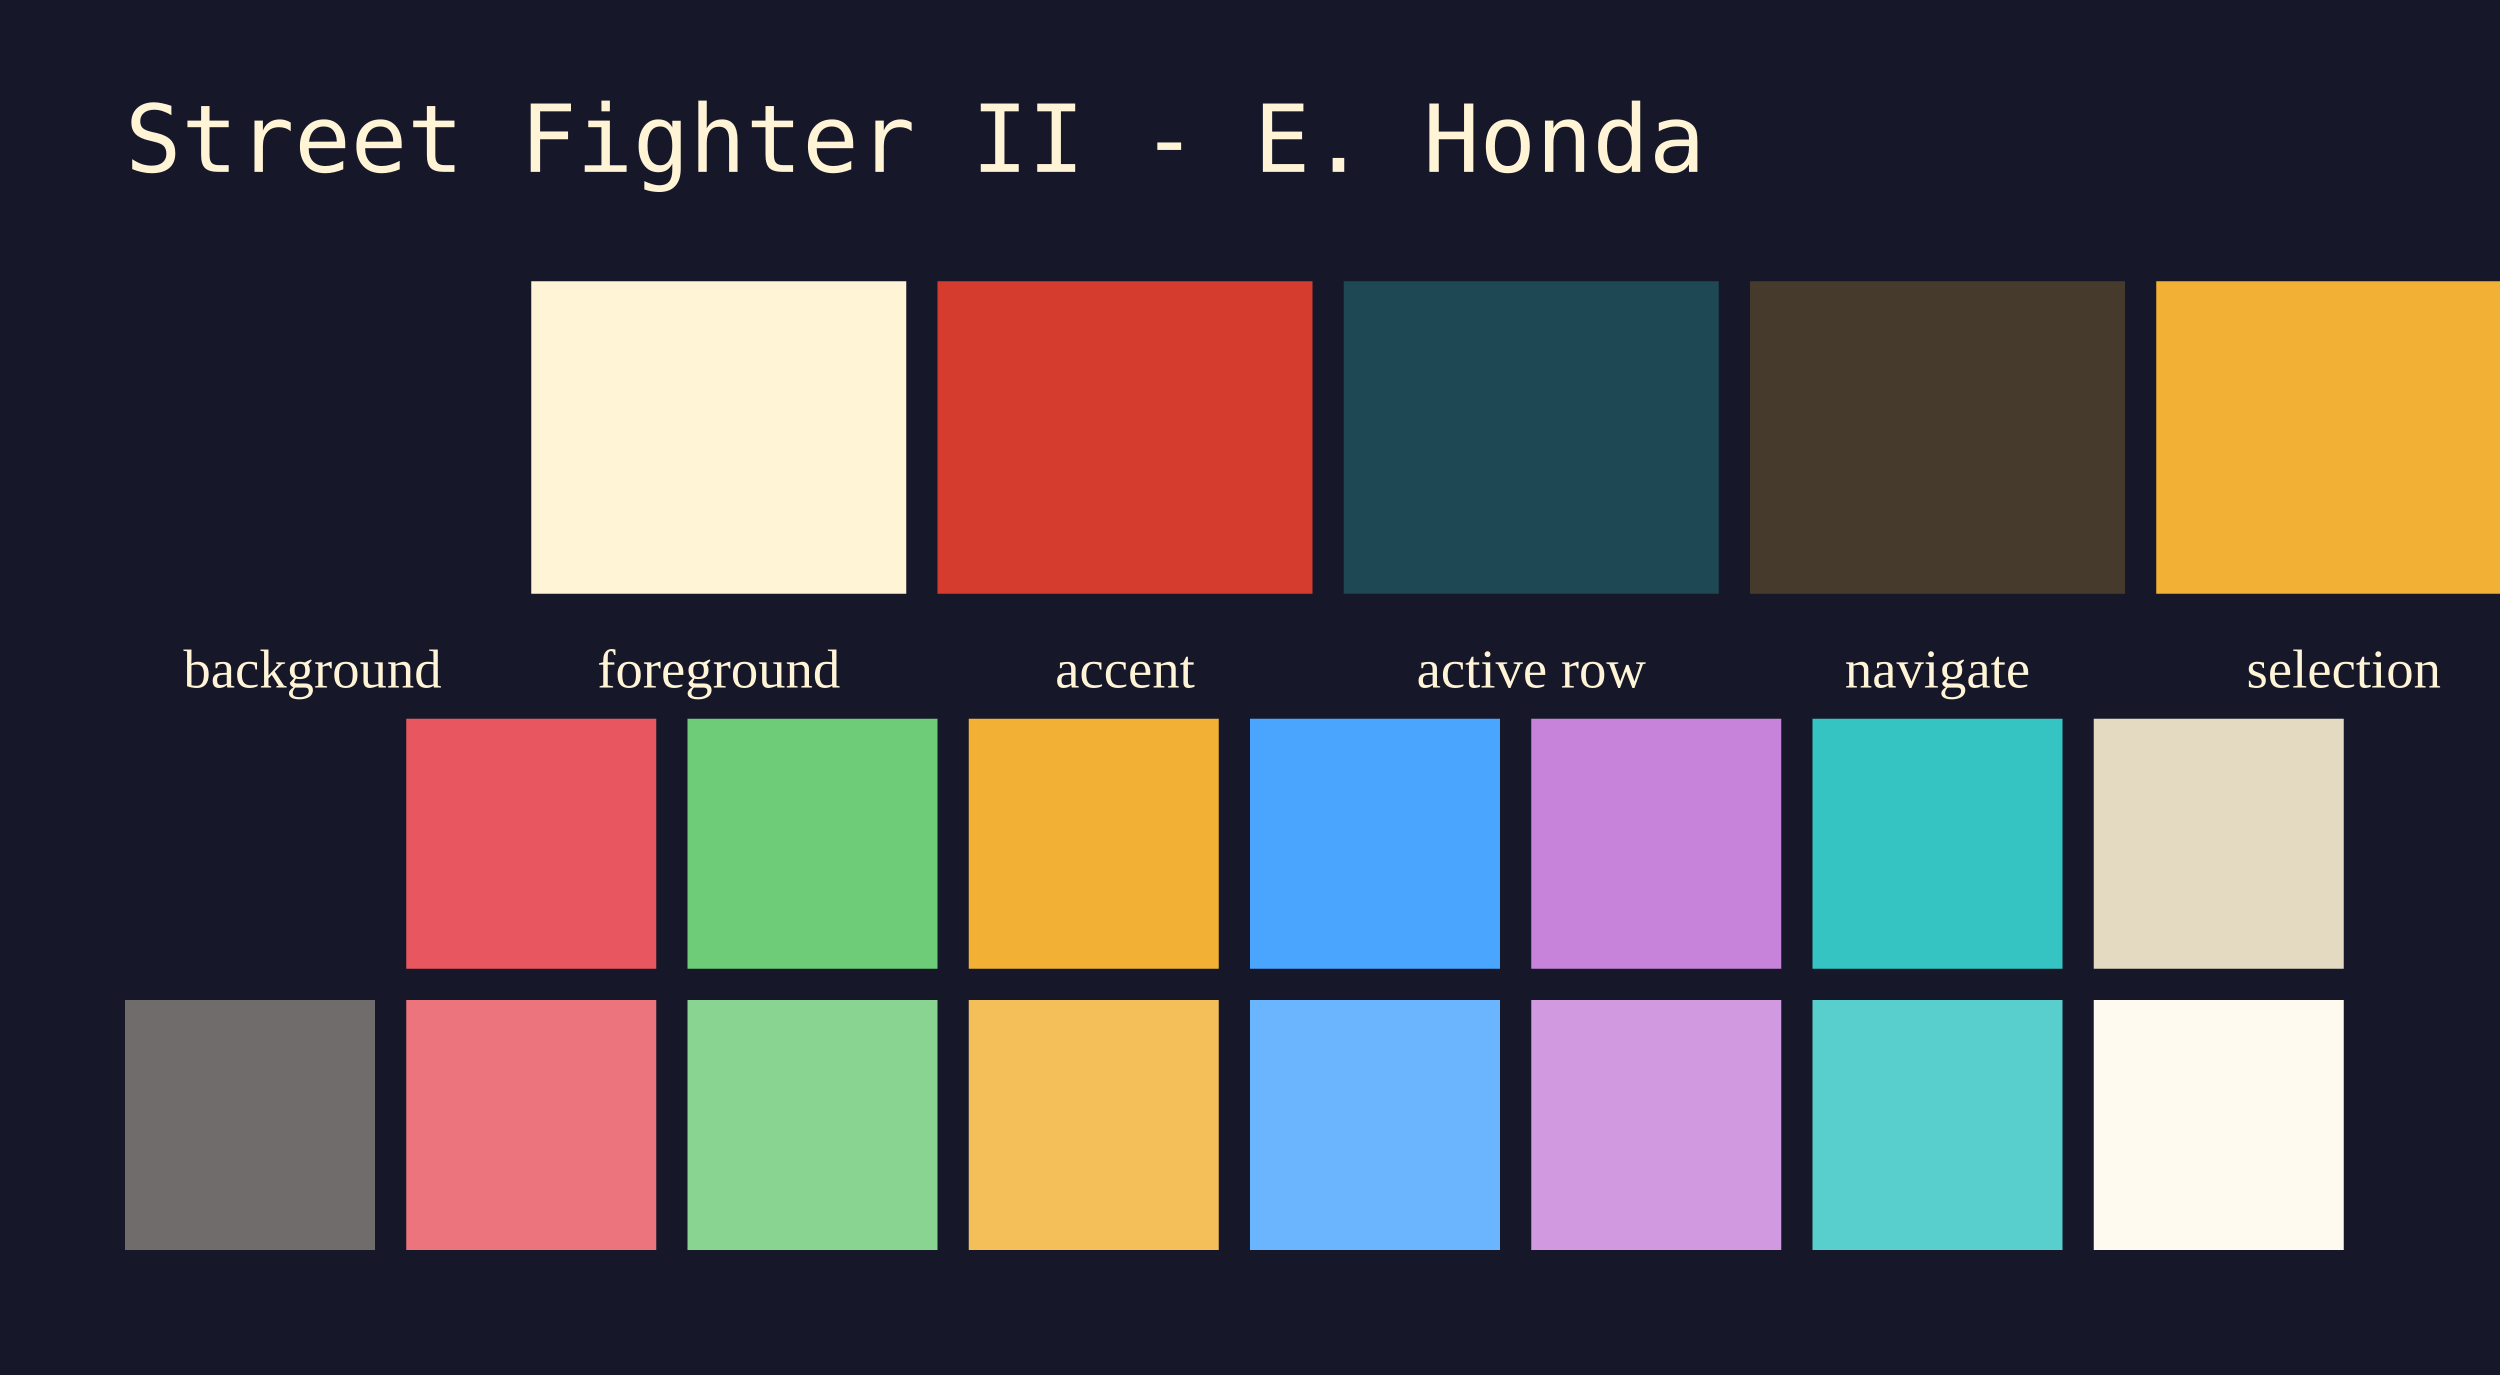
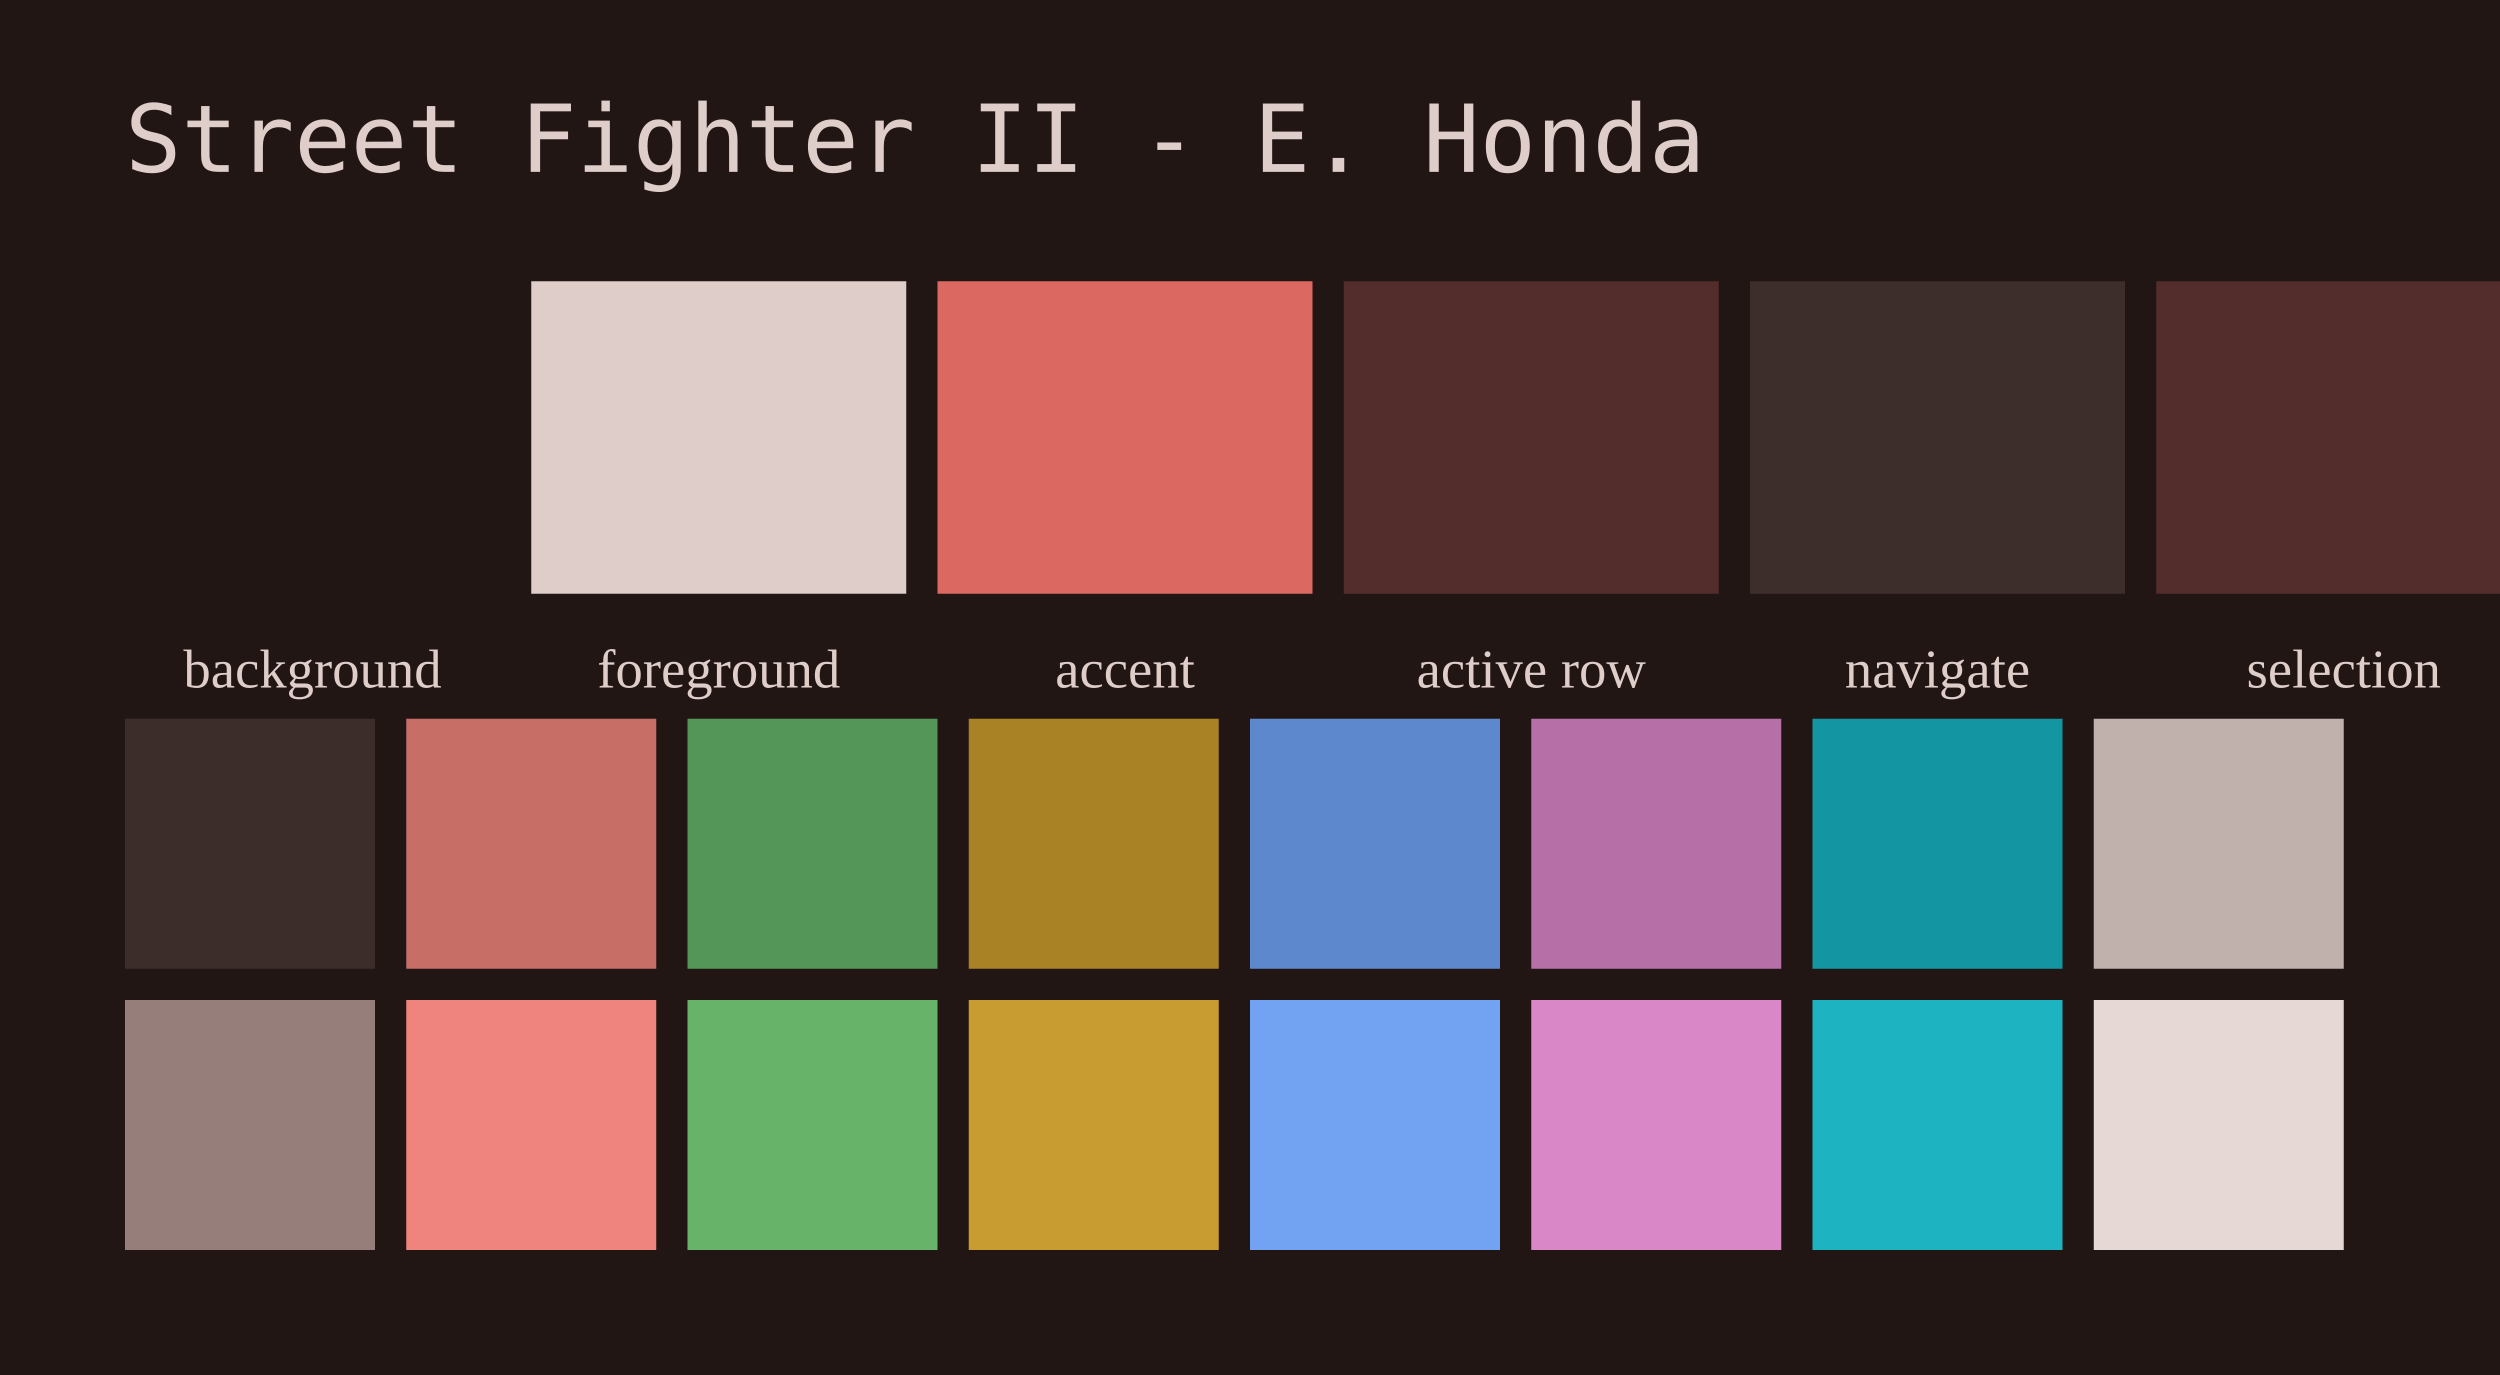
<svg xmlns="http://www.w3.org/2000/svg" width="320" height="176" viewBox="0 0 320 176">
-   <rect width="320" height="176" fill="#16182a" />
-   <text x="16" y="22" font-family="ui-monospace, monospace" font-size="12" fill="#fff4d6">Street Fighter II - E. Honda</text>
-   <rect x="16" y="36" width="48" height="40" fill="#16182a" />
-   <text x="40" y="88" text-anchor="middle" font-size="7" fill="#fff4d6">background</text>
-   <rect x="68" y="36" width="48" height="40" fill="#fff4d6" />
-   <text x="92" y="88" text-anchor="middle" font-size="7" fill="#fff4d6">foreground</text>
-   <rect x="120" y="36" width="48" height="40" fill="#d63c2e" />
-   <text x="144" y="88" text-anchor="middle" font-size="7" fill="#fff4d6">accent</text>
-   <rect x="172" y="36" width="48" height="40" fill="#1f4855" />
-   <text x="196" y="88" text-anchor="middle" font-size="7" fill="#fff4d6">active row</text>
-   <rect x="224" y="36" width="48" height="40" fill="#463a2c" />
-   <text x="248" y="88" text-anchor="middle" font-size="7" fill="#fff4d6">navigate</text>
-   <rect x="276" y="36" width="48" height="40" fill="#f2b134" />
-   <text x="300" y="88" text-anchor="middle" font-size="7" fill="#fff4d6">selection</text>
-   <rect x="16" y="92" width="32" height="32" fill="#16182a" />
-   <rect x="52" y="92" width="32" height="32" fill="#e8565f" />
-   <rect x="88" y="92" width="32" height="32" fill="#6ecb78" />
-   <rect x="124" y="92" width="32" height="32" fill="#f2b134" />
-   <rect x="160" y="92" width="32" height="32" fill="#4aa5ff" />
-   <rect x="196" y="92" width="32" height="32" fill="#c783d9" />
-   <rect x="232" y="92" width="32" height="32" fill="#35c4c2" />
-   <rect x="268" y="92" width="32" height="32" fill="#e3dac1" />
-   <rect x="16" y="128" width="32" height="32" fill="#6f6c6b" />
-   <rect x="52" y="128" width="32" height="32" fill="#ec747c" />
-   <rect x="88" y="128" width="32" height="32" fill="#88d490" />
-   <rect x="124" y="128" width="32" height="32" fill="#f4bf59" />
-   <rect x="160" y="128" width="32" height="32" fill="#6bb5ff" />
-   <rect x="196" y="128" width="32" height="32" fill="#d199e0" />
-   <rect x="232" y="128" width="32" height="32" fill="#59cfcd" />
-   <rect x="268" y="128" width="32" height="32" fill="#fffaf0" />
+   <rect width="320" height="176" fill="#221614" />
+   <text x="16" y="22" font-family="ui-monospace, monospace" font-size="12" fill="#decdc9">Street Fighter II - E. Honda</text>
+   <rect x="16" y="36" width="48" height="40" fill="#221614" />
+   <text x="40" y="88" text-anchor="middle" font-size="7" fill="#decdc9">background</text>
+   <rect x="68" y="36" width="48" height="40" fill="#decdc9" />
+   <text x="92" y="88" text-anchor="middle" font-size="7" fill="#decdc9">foreground</text>
+   <rect x="120" y="36" width="48" height="40" fill="#db6962" />
+   <text x="144" y="88" text-anchor="middle" font-size="7" fill="#decdc9">accent</text>
+   <rect x="172" y="36" width="48" height="40" fill="#522d2b" />
+   <text x="196" y="88" text-anchor="middle" font-size="7" fill="#decdc9">active row</text>
+   <rect x="224" y="36" width="48" height="40" fill="#3e2e2b" />
+   <text x="248" y="88" text-anchor="middle" font-size="7" fill="#decdc9">navigate</text>
+   <rect x="276" y="36" width="48" height="40" fill="#522d2b" />
+   <text x="300" y="88" text-anchor="middle" font-size="7" fill="#decdc9">selection</text>
+   <rect x="16" y="92" width="32" height="32" fill="#3d2d2a" />
+   <rect x="52" y="92" width="32" height="32" fill="#c76e67" />
+   <rect x="88" y="92" width="32" height="32" fill="#549657" />
+   <rect x="124" y="92" width="32" height="32" fill="#a88225" />
+   <rect x="160" y="92" width="32" height="32" fill="#5e88cd" />
+   <rect x="196" y="92" width="32" height="32" fill="#b670a7" />
+   <rect x="232" y="92" width="32" height="32" fill="#1396a1" />
+   <rect x="268" y="92" width="32" height="32" fill="#c1b1ad" />
+   <rect x="16" y="128" width="32" height="32" fill="#967f7a" />
+   <rect x="52" y="128" width="32" height="32" fill="#ee847d" />
+   <rect x="88" y="128" width="32" height="32" fill="#67b36a" />
+   <rect x="124" y="128" width="32" height="32" fill="#c89c30" />
+   <rect x="160" y="128" width="32" height="32" fill="#72a3f3" />
+   <rect x="196" y="128" width="32" height="32" fill="#d987c7" />
+   <rect x="232" y="128" width="32" height="32" fill="#1db3c0" />
+   <rect x="268" y="128" width="32" height="32" fill="#e5d8d5" />
</svg>
